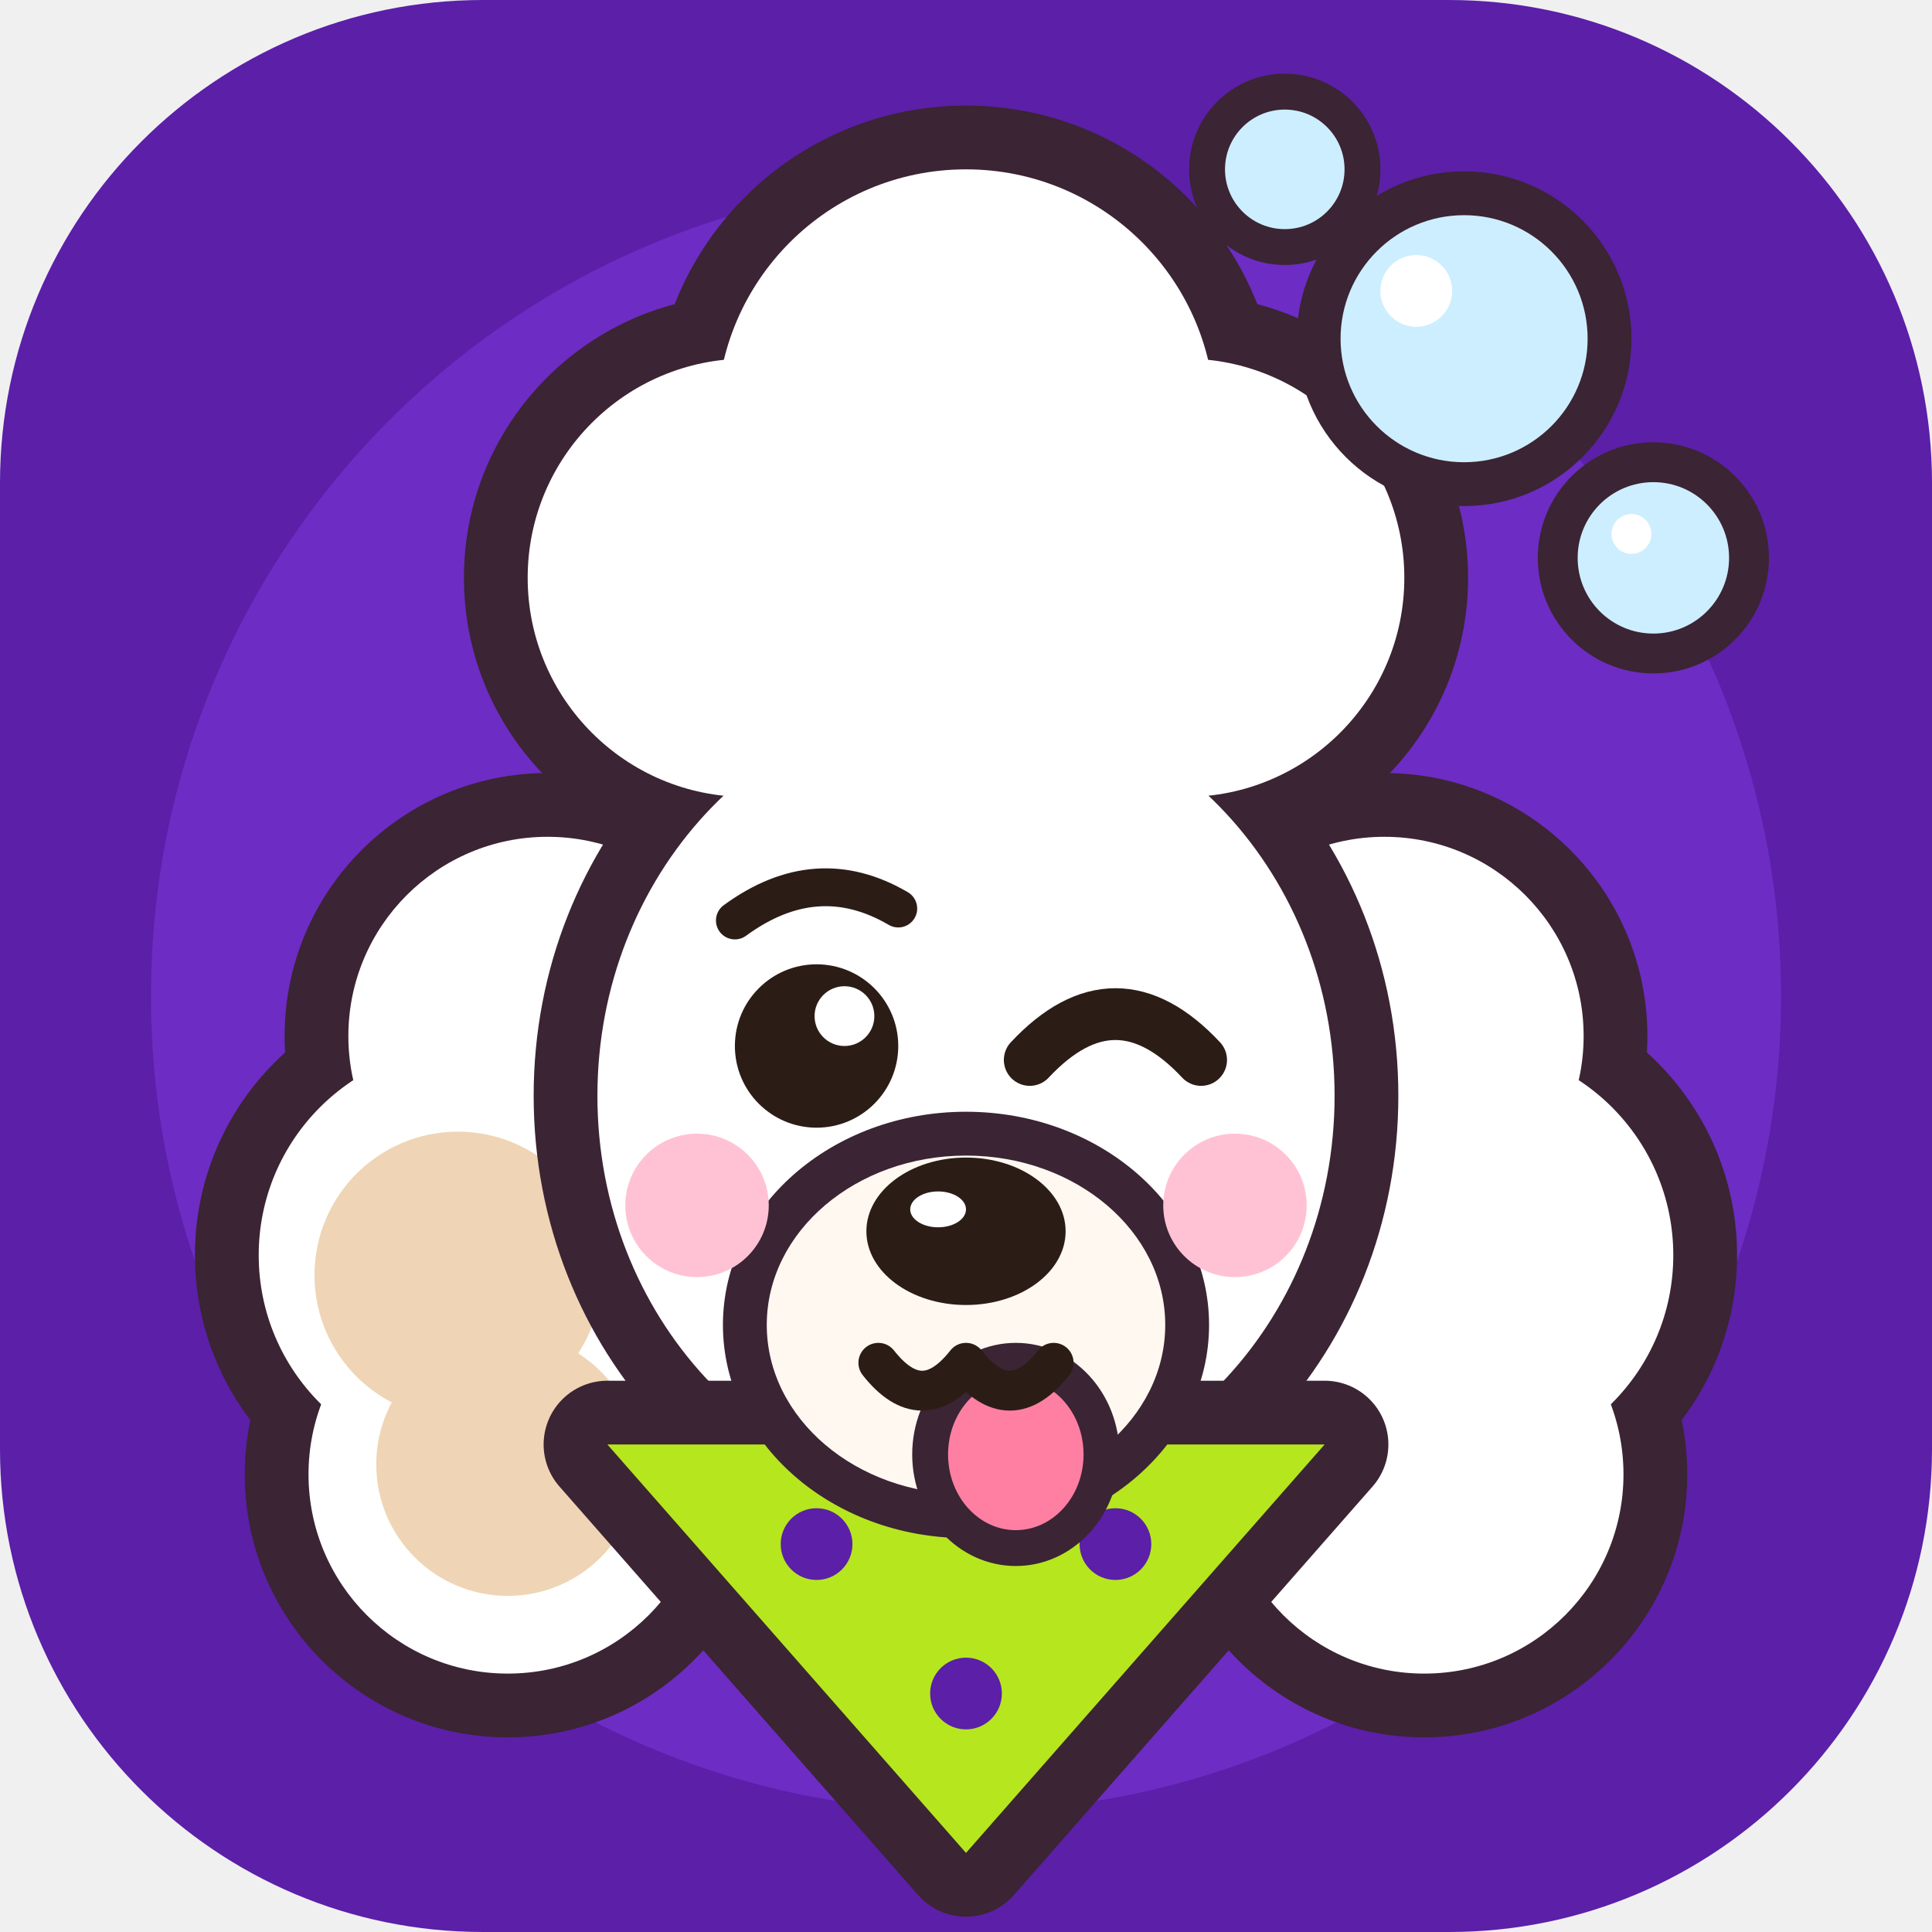
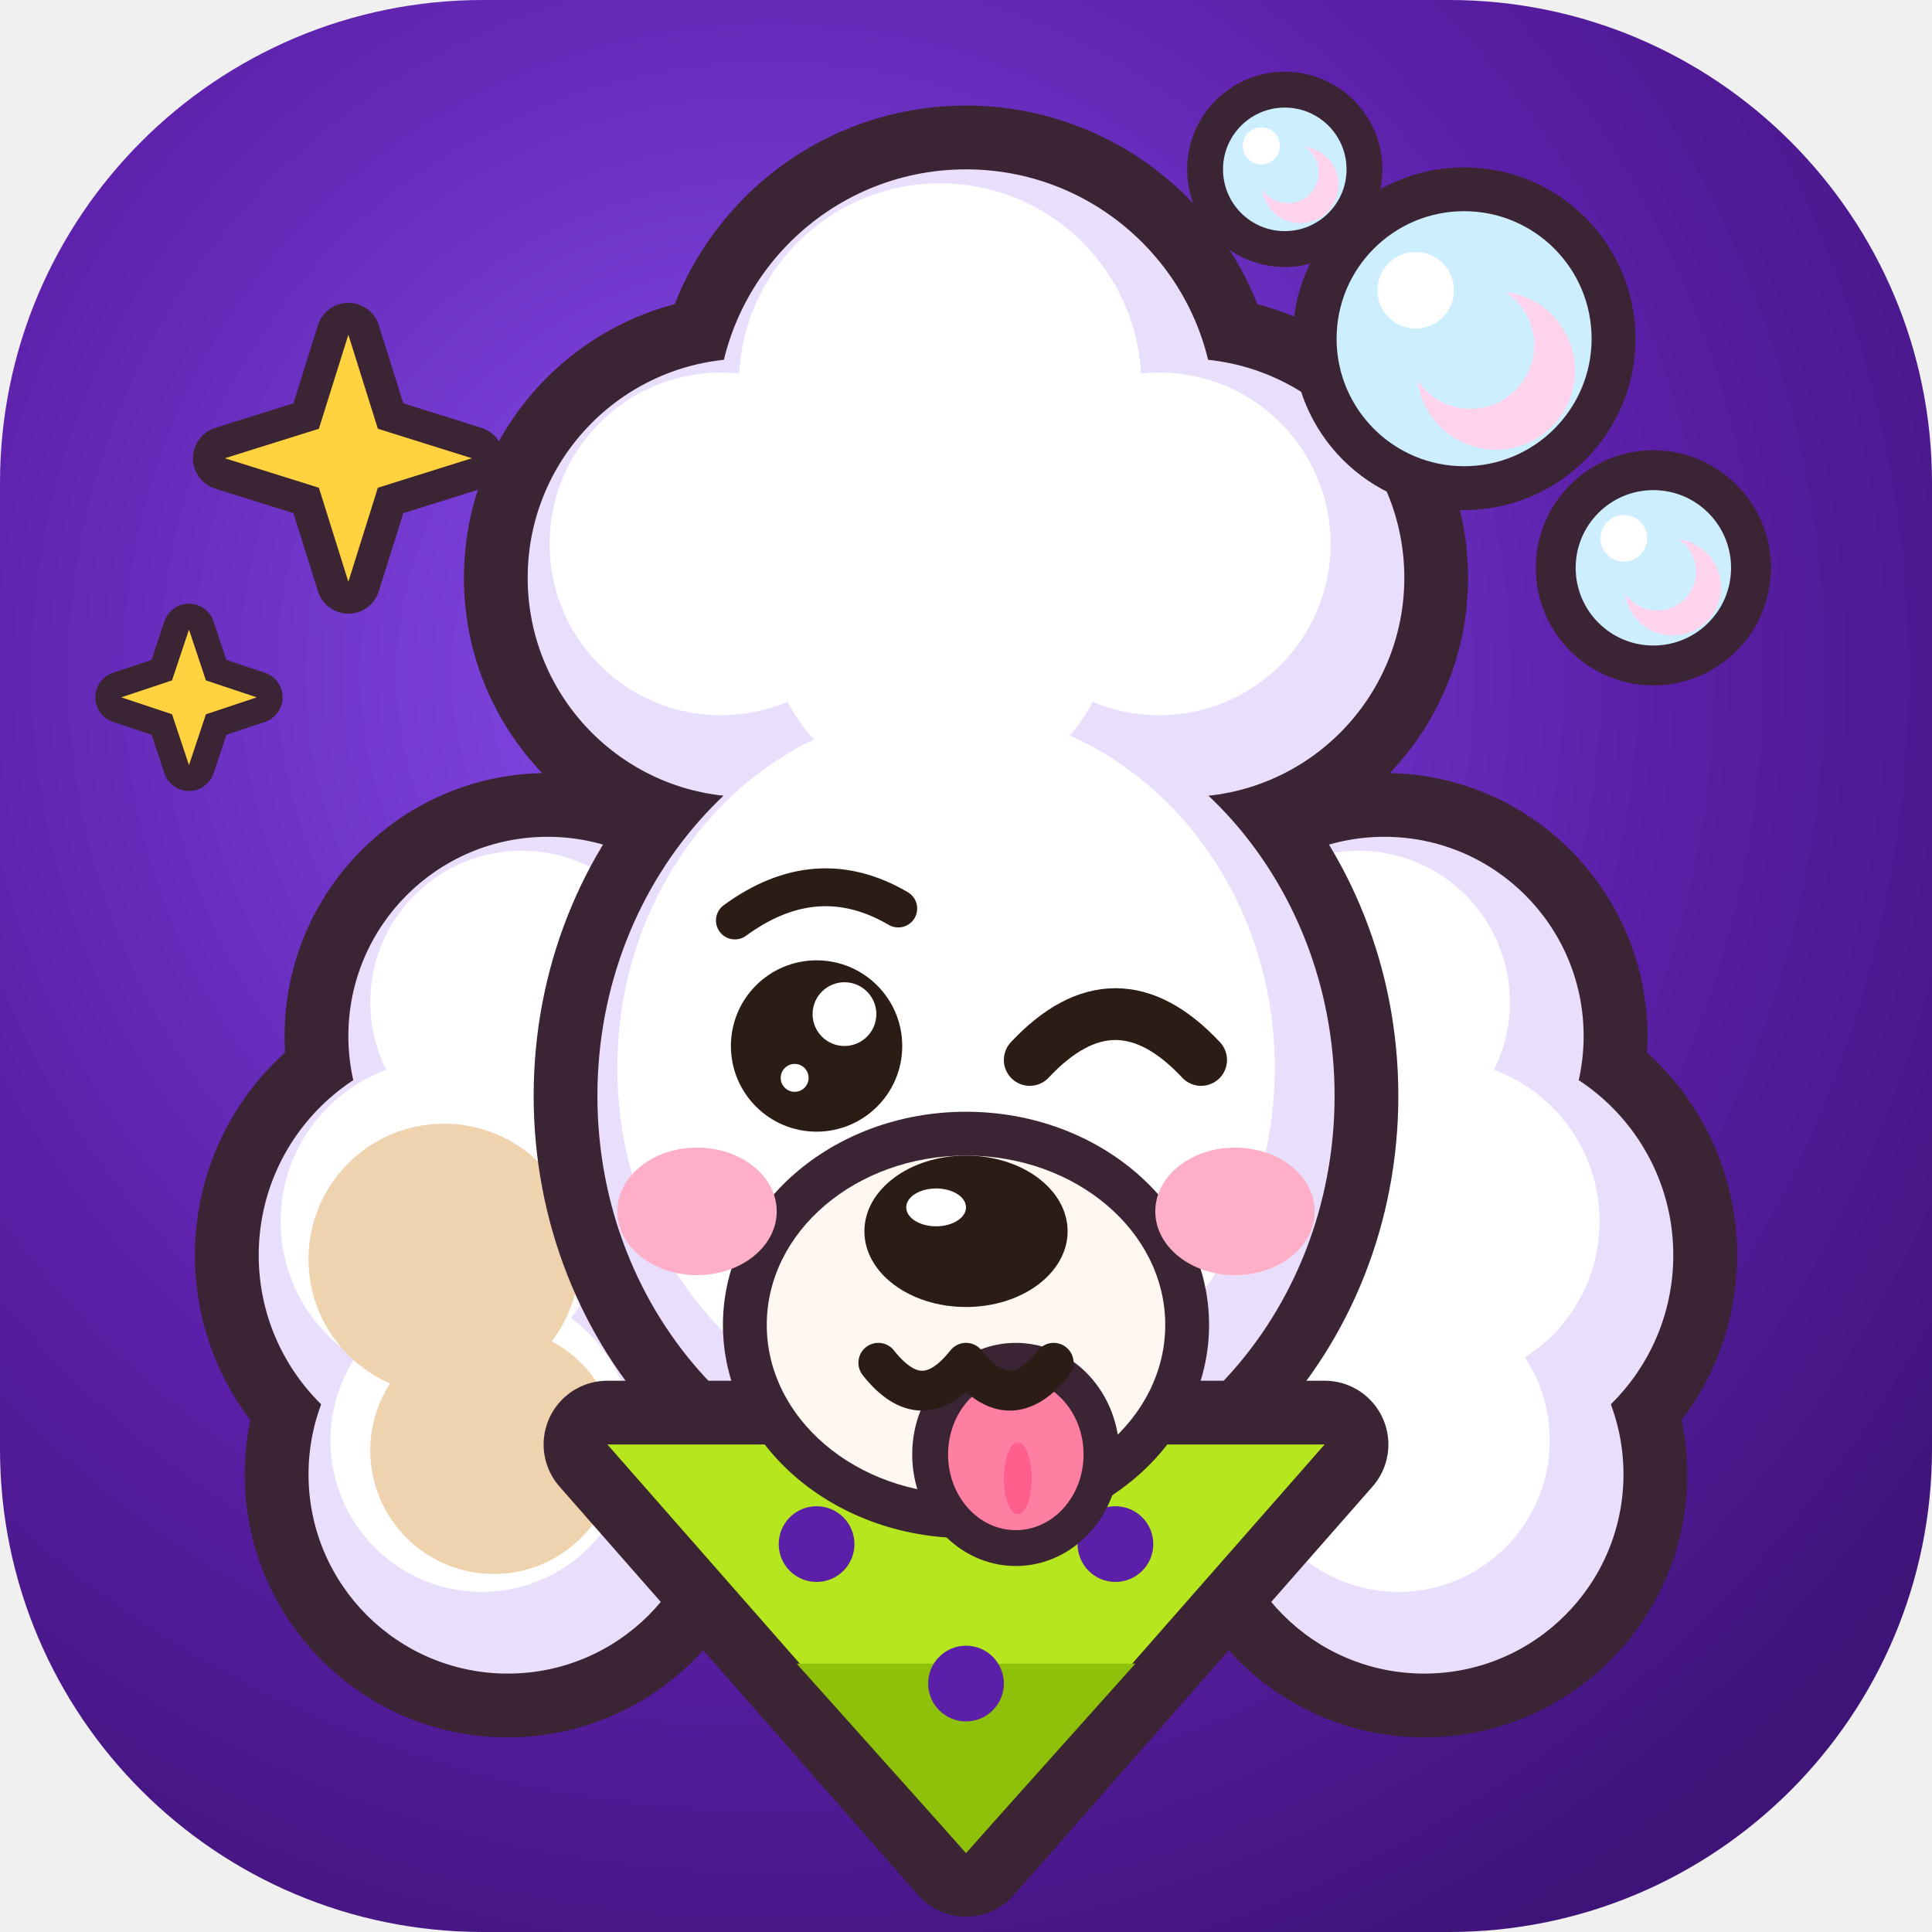
<svg xmlns="http://www.w3.org/2000/svg" viewBox="0 0 64 64">
-   <rect width="64" height="64" rx="16" fill="#5b1fa8" />
-   <circle cx="32" cy="33" r="27" fill="#6d2cc4" />
+   <defs>
+     <radialGradient id="f" cx="40%" cy="35%" r="75%">
+       <stop offset="0" stop-color="#8a4ff0" />
+       <stop offset=".6" stop-color="#5b1fa8" />
+       <stop offset="1" stop-color="#3f1478" />
+     </radialGradient>
+   </defs>
+   <rect width="64" height="64" rx="16" fill="url(#f)" />
  <g transform="translate(-1.00 1.32) scale(0.66)">
    <circle cx="29" cy="50" r="13.2" fill="#3b2433" />
    <circle cx="25" cy="61" r="13.7" fill="#3b2433" />
    <circle cx="27" cy="72" r="13.2" fill="#3b2433" />
    <circle cx="71" cy="50" r="13.2" fill="#3b2433" />
    <circle cx="75" cy="61" r="13.7" fill="#3b2433" />
    <circle cx="73" cy="72" r="13.2" fill="#3b2433" />
-     <circle cx="29" cy="50" r="10" fill="#ffffff" />
-     <circle cx="25" cy="61" r="10.5" fill="#ffffff" />
-     <circle cx="27" cy="72" r="10" fill="#ffffff" />
-     <circle cx="71" cy="50" r="10" fill="#ffffff" />
-     <circle cx="75" cy="61" r="10.5" fill="#ffffff" />
-     <circle cx="73" cy="72" r="10" fill="#ffffff" />
-     <circle cx="24.5" cy="62" r="7.2" fill="#efd5b5" />
-     <circle cx="27" cy="71.5" r="6.6" fill="#efd5b5" />
+     <circle cx="29" cy="50" r="10" fill="#e9defb" />
+     <circle cx="25" cy="61" r="10.5" fill="#e9defb" />
+     <circle cx="27" cy="72" r="10" fill="#e9defb" />
+     <circle cx="71" cy="50" r="10" fill="#e9defb" />
+     <circle cx="75" cy="61" r="10.5" fill="#e9defb" />
+     <circle cx="73" cy="72" r="10" fill="#e9defb" />
+     <circle cx="27.7" cy="48.3" r="7.6" fill="#ffffff" />
+     <circle cx="23.7" cy="59.3" r="8.1" fill="#ffffff" />
+     <circle cx="25.7" cy="70.3" r="7.6" fill="#ffffff" />
+     <circle cx="69.7" cy="48.3" r="7.6" fill="#ffffff" />
+     <circle cx="73.7" cy="59.3" r="8.1" fill="#ffffff" />
+     <circle cx="71.7" cy="70.3" r="7.6" fill="#ffffff" />
+     <circle cx="23.8" cy="61.2" r="6.8" fill="#efd2ae" />
+     <circle cx="26.3" cy="70.8" r="6.2" fill="#efd2ae" />
    <ellipse cx="50" cy="53" rx="21.7" ry="23.2" fill="#3b2433" />
    <circle cx="39" cy="27" r="14.2" fill="#3b2433" />
    <circle cx="61" cy="27" r="14.2" fill="#3b2433" />
    <circle cx="50" cy="19" r="15.7" fill="#3b2433" />
    <circle cx="50" cy="31" r="14.2" fill="#3b2433" />
-     <ellipse cx="50" cy="53" rx="18.5" ry="20" fill="#ffffff" />
-     <circle cx="39" cy="27" r="11" fill="#ffffff" />
-     <circle cx="61" cy="27" r="11" fill="#ffffff" />
-     <circle cx="50" cy="19" r="12.5" fill="#ffffff" />
-     <circle cx="50" cy="31" r="11" fill="#ffffff" />
+     <ellipse cx="50" cy="53" rx="18.5" ry="20" fill="#e9defb" />
+     <circle cx="39" cy="27" r="11" fill="#e9defb" />
+     <circle cx="61" cy="27" r="11" fill="#e9defb" />
+     <circle cx="50" cy="19" r="12.5" fill="#e9defb" />
+     <circle cx="50" cy="31" r="11" fill="#e9defb" />
+     <circle cx="37.7" cy="25.3" r="8.6" fill="#ffffff" />
+     <circle cx="59.7" cy="25.3" r="8.6" fill="#ffffff" />
+     <circle cx="48.7" cy="17.3" r="10.1" fill="#ffffff" />
+     <circle cx="48.7" cy="29.3" r="8.6" fill="#ffffff" />
+     <ellipse cx="49" cy="51.6" rx="16.5" ry="18" fill="#ffffff" />
    <polygon points="32,70.5 68,70.5 50,91" fill="#3b2433" stroke="#3b2433" stroke-width="6.4" stroke-linejoin="round" />
    <polygon points="32,70.5 68,70.5 50,91" fill="#b6e61e" />
-     <circle cx="42.5" cy="75.5" r="1.8" fill="#5b1fa8" />
-     <circle cx="57.5" cy="75.5" r="1.8" fill="#5b1fa8" />
-     <circle cx="50" cy="83" r="1.8" fill="#5b1fa8" />
-     <circle cx="75" cy="15" r="8.4" fill="#3b2433" />
-     <circle cx="75" cy="15" r="6.2" fill="#cdeeff" />
-     <circle cx="84.5" cy="26" r="5.8" fill="#3b2433" />
-     <circle cx="84.5" cy="26" r="3.8" fill="#cdeeff" />
-     <circle cx="66" cy="6.5" r="4.8" fill="#3b2433" />
-     <circle cx="66" cy="6.5" r="3" fill="#cdeeff" />
-     <circle cx="72.6" cy="12.6" r="1.8" fill="#ffffff" />
-     <circle cx="83.4" cy="24.8" r="1" fill="#ffffff" />
+     <polygon points="41.5,81.5 58.5,81.5 50,91" fill="#8fc10a" />
+     <circle cx="42.5" cy="75.5" r="1.9" fill="#5b1fa8" />
+     <circle cx="57.5" cy="75.5" r="1.9" fill="#5b1fa8" />
+     <circle cx="50" cy="82.5" r="1.9" fill="#5b1fa8" />
+     <circle cx="75" cy="15" r="8.6" fill="#3b2433" />
+     <circle cx="75" cy="15" r="6.4" fill="#cdeeff" />
+     <circle cx="76.6" cy="16.6" r="3.968" fill="#ffd3ec" />
+     <circle cx="75.32" cy="15.32" r="3.2" fill="#cdeeff" />
+     <circle cx="72.568" cy="12.568" r="1.92" fill="#ffffff" />
+     <circle cx="84.5" cy="26.5" r="5.9" fill="#3b2433" />
+     <circle cx="84.5" cy="26.5" r="3.9" fill="#cdeeff" />
+     <circle cx="85.475" cy="27.475" r="2.418" fill="#ffd3ec" />
+     <circle cx="84.695" cy="26.695" r="1.95" fill="#cdeeff" />
+     <circle cx="83.018" cy="25.018" r="1.17" fill="#ffffff" />
+     <circle cx="66" cy="6.5" r="4.9" fill="#3b2433" />
+     <circle cx="66" cy="6.5" r="3.1" fill="#cdeeff" />
+     <circle cx="66.775" cy="7.275" r="1.922" fill="#ffd3ec" />
+     <circle cx="66.155" cy="6.655" r="1.55" fill="#cdeeff" />
+     <circle cx="64.822" cy="5.322" r="0.93" fill="#ffffff" />
+     <polygon points="19.0,14.8 20.48,19.52 25.2,21.0 20.48,22.48 19.0,27.2 17.52,22.48 12.8,21.0 17.52,19.52" fill="#3b2433" stroke="#3b2433" stroke-width="3.2" stroke-linejoin="round" />
+     <polygon points="19.0,14.8 20.48,19.52 25.2,21.0 20.48,22.48 19.0,27.2 17.52,22.48 12.8,21.0 17.52,19.52" fill="#ffd23f" />
+     <polygon points="11.0,29.6 11.85,32.15 14.4,33.0 11.85,33.85 11.0,36.4 10.15,33.85 7.6,33.0 10.15,32.15" fill="#3b2433" stroke="#3b2433" stroke-width="2.6" stroke-linejoin="round" />
+     <polygon points="11.0,29.6 11.85,32.15 14.4,33.0 11.85,33.85 11.0,36.4 10.15,33.85 7.6,33.0 10.15,32.15" fill="#ffd23f" />
    <ellipse cx="50" cy="64.5" rx="12.2" ry="10.7" fill="#3b2433" />
    <ellipse cx="50" cy="64.5" rx="10" ry="8.5" fill="#fff8f1" />
    <ellipse cx="52.5" cy="71" rx="5.2" ry="5.6" fill="#3b2433" />
    <ellipse cx="52.5" cy="71" rx="3.4" ry="3.8" fill="#ff7fa3" />
-     <circle cx="36.5" cy="58.5" r="3.6" fill="#ffc2d4" />
-     <circle cx="63.5" cy="58.5" r="3.6" fill="#ffc2d4" />
-     <circle cx="42.5" cy="50.5" r="4.1" fill="#2b1d16" />
-     <ellipse cx="50" cy="59.8" rx="5" ry="3.7" fill="#2b1d16" />
-     <circle cx="43.9" cy="49" r="1.5" fill="#ffffff" />
-     <ellipse cx="48.6" cy="58.7" rx="1.4" ry="0.9" fill="#ffffff" />
+     <ellipse cx="52.6" cy="72.2" rx="0.7" ry="1.8" fill="#ff5f8c" />
+     <ellipse cx="36.5" cy="58.8" rx="4" ry="3.2" fill="#ffaec7" />
+     <ellipse cx="63.5" cy="58.8" rx="4" ry="3.2" fill="#ffaec7" />
+     <circle cx="42.5" cy="50.5" r="4.3" fill="#2b1d16" />
+     <ellipse cx="50" cy="59.8" rx="5.1" ry="3.8" fill="#2b1d16" />
+     <circle cx="43.9" cy="48.9" r="1.6" fill="#ffffff" />
+     <circle cx="41.4" cy="52.1" r="0.7" fill="#ffffff" />
+     <ellipse cx="48.5" cy="58.6" rx="1.5" ry="0.95" fill="#ffffff" />
    <path d="M53.2 51.2Q57.5 46.6 61.8 51.2" fill="none" stroke="#2b1d16" stroke-width="2.6" stroke-linecap="round" />
    <path d="M38.4 44.2Q42.5 41.2 46.6 43.6" fill="none" stroke="#2b1d16" stroke-width="1.9" stroke-linecap="round" />
    <path d="M45.6 66.4Q47.8 69.2 50 66.4M50 66.4Q52.2 69.2 54.4 66.4" fill="none" stroke="#2b1d16" stroke-width="2.0" stroke-linecap="round" />
  </g>
</svg>
